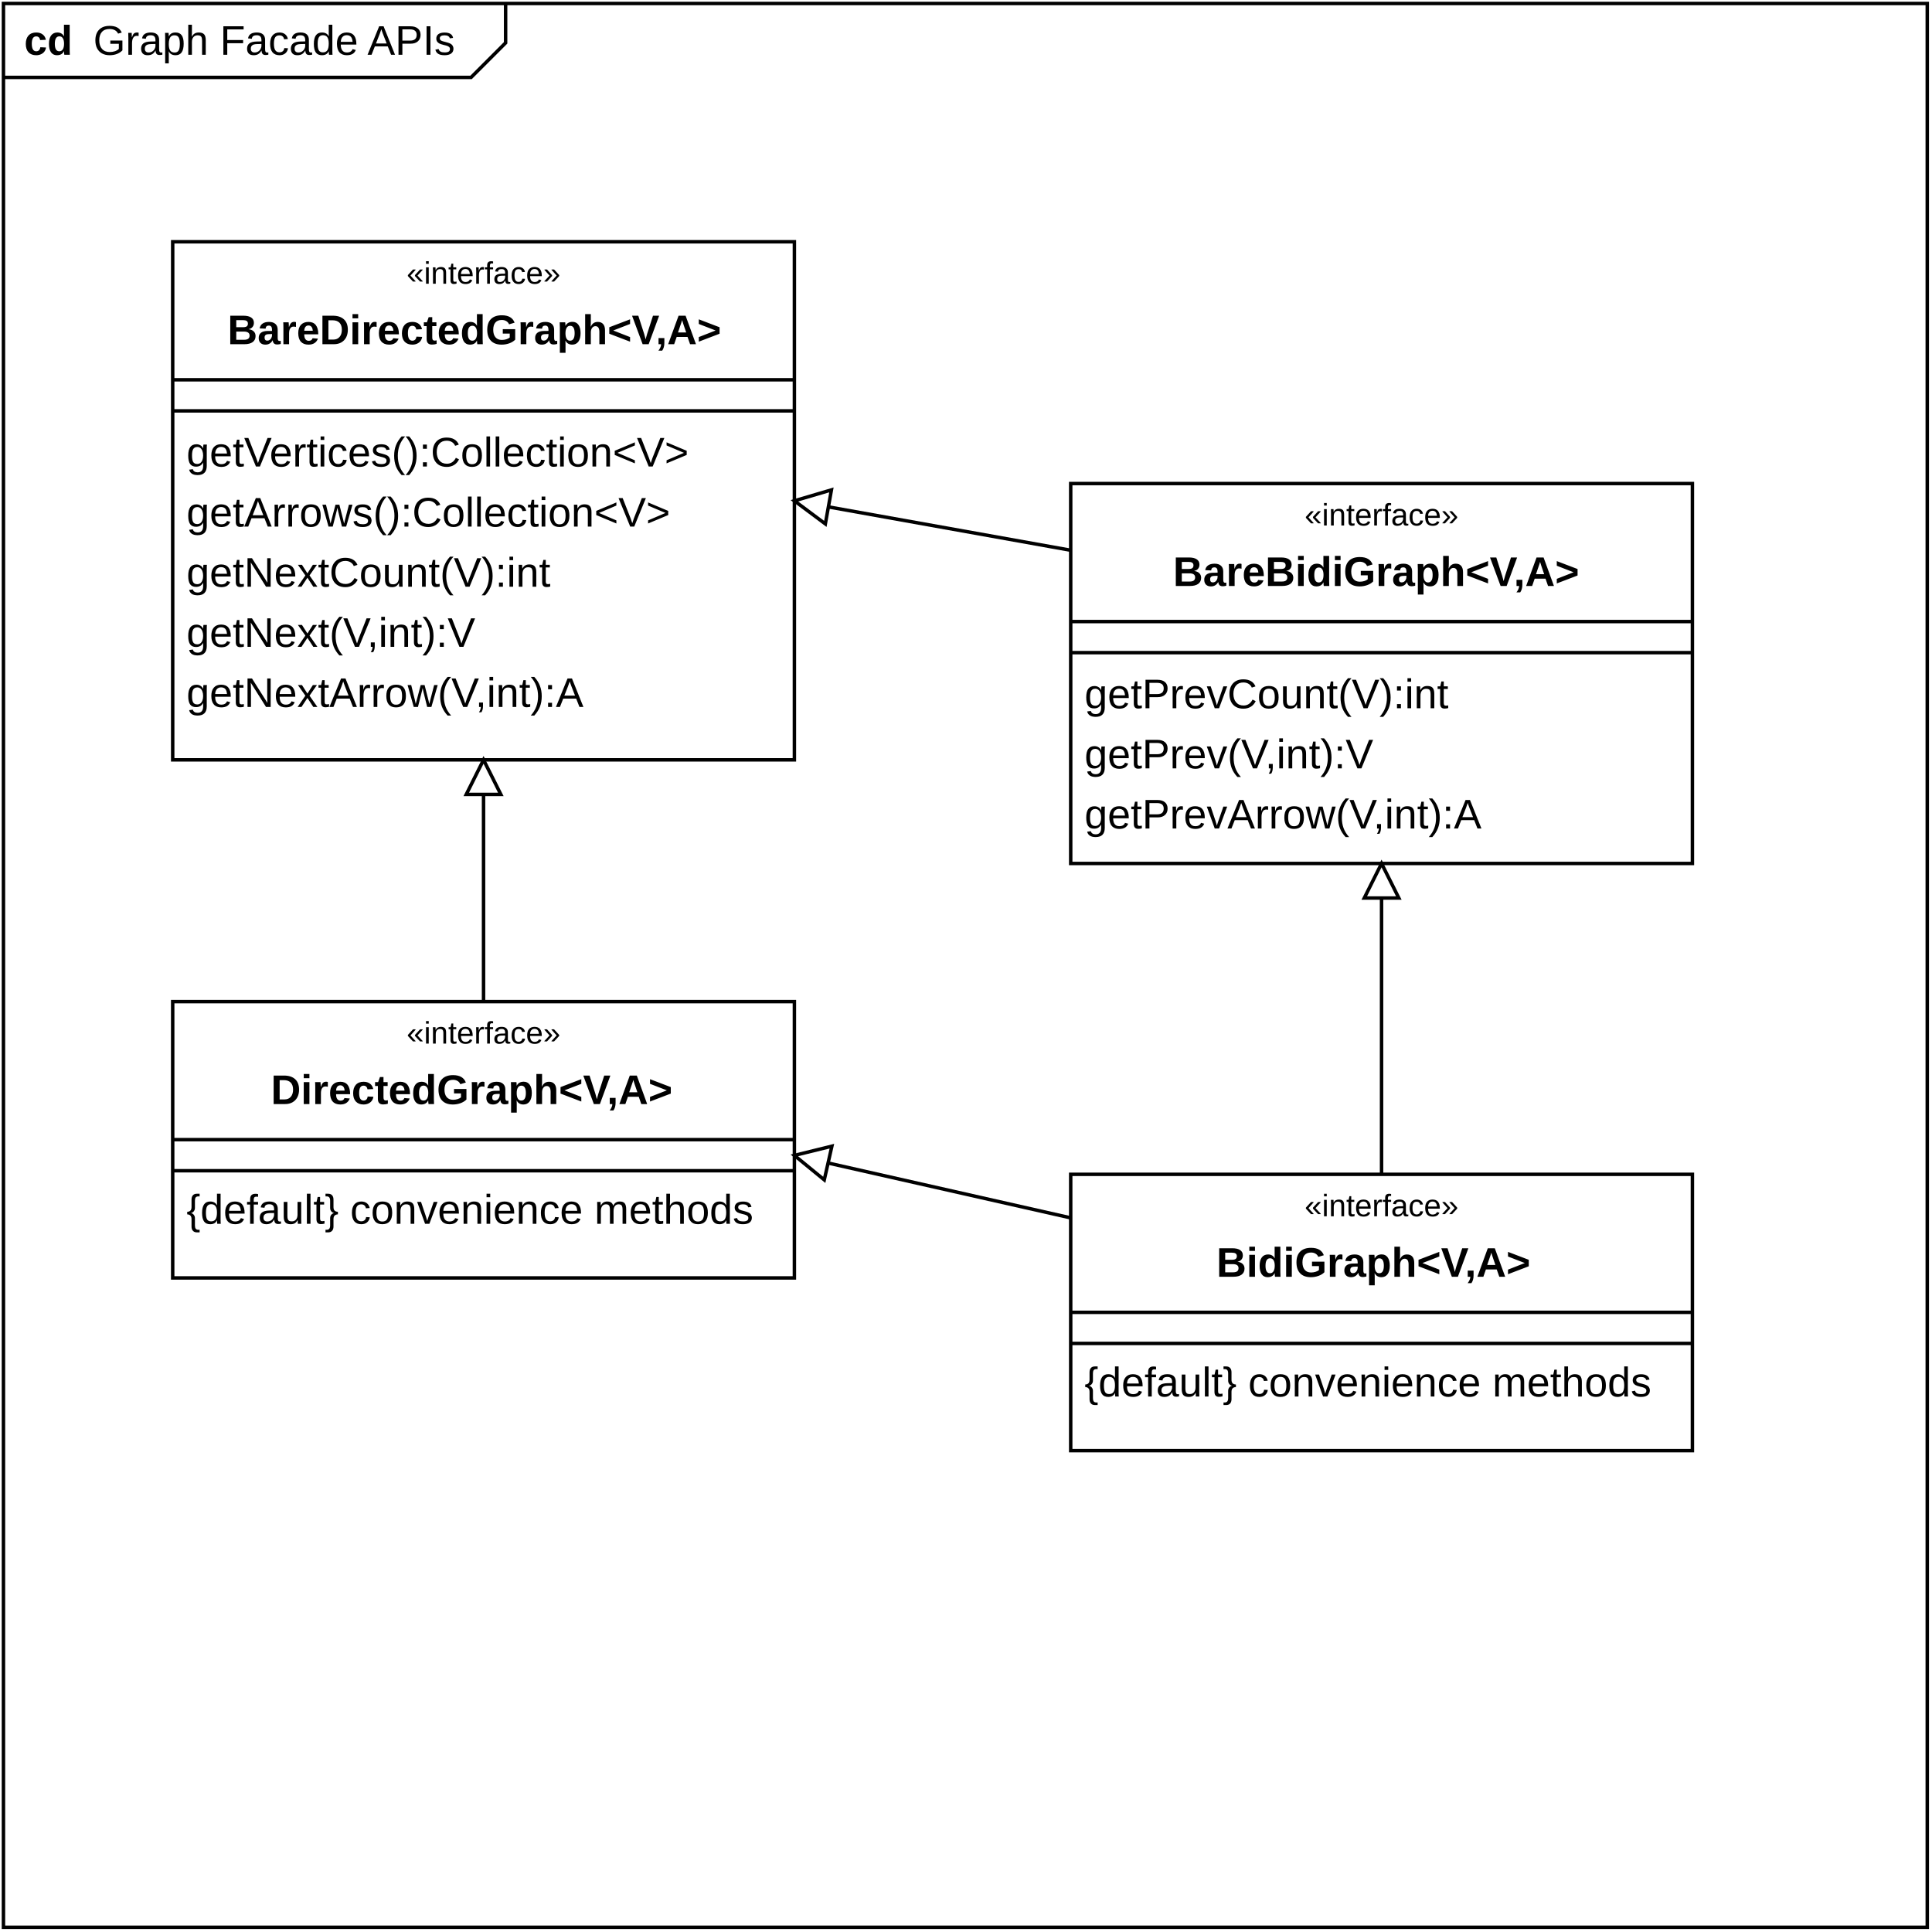
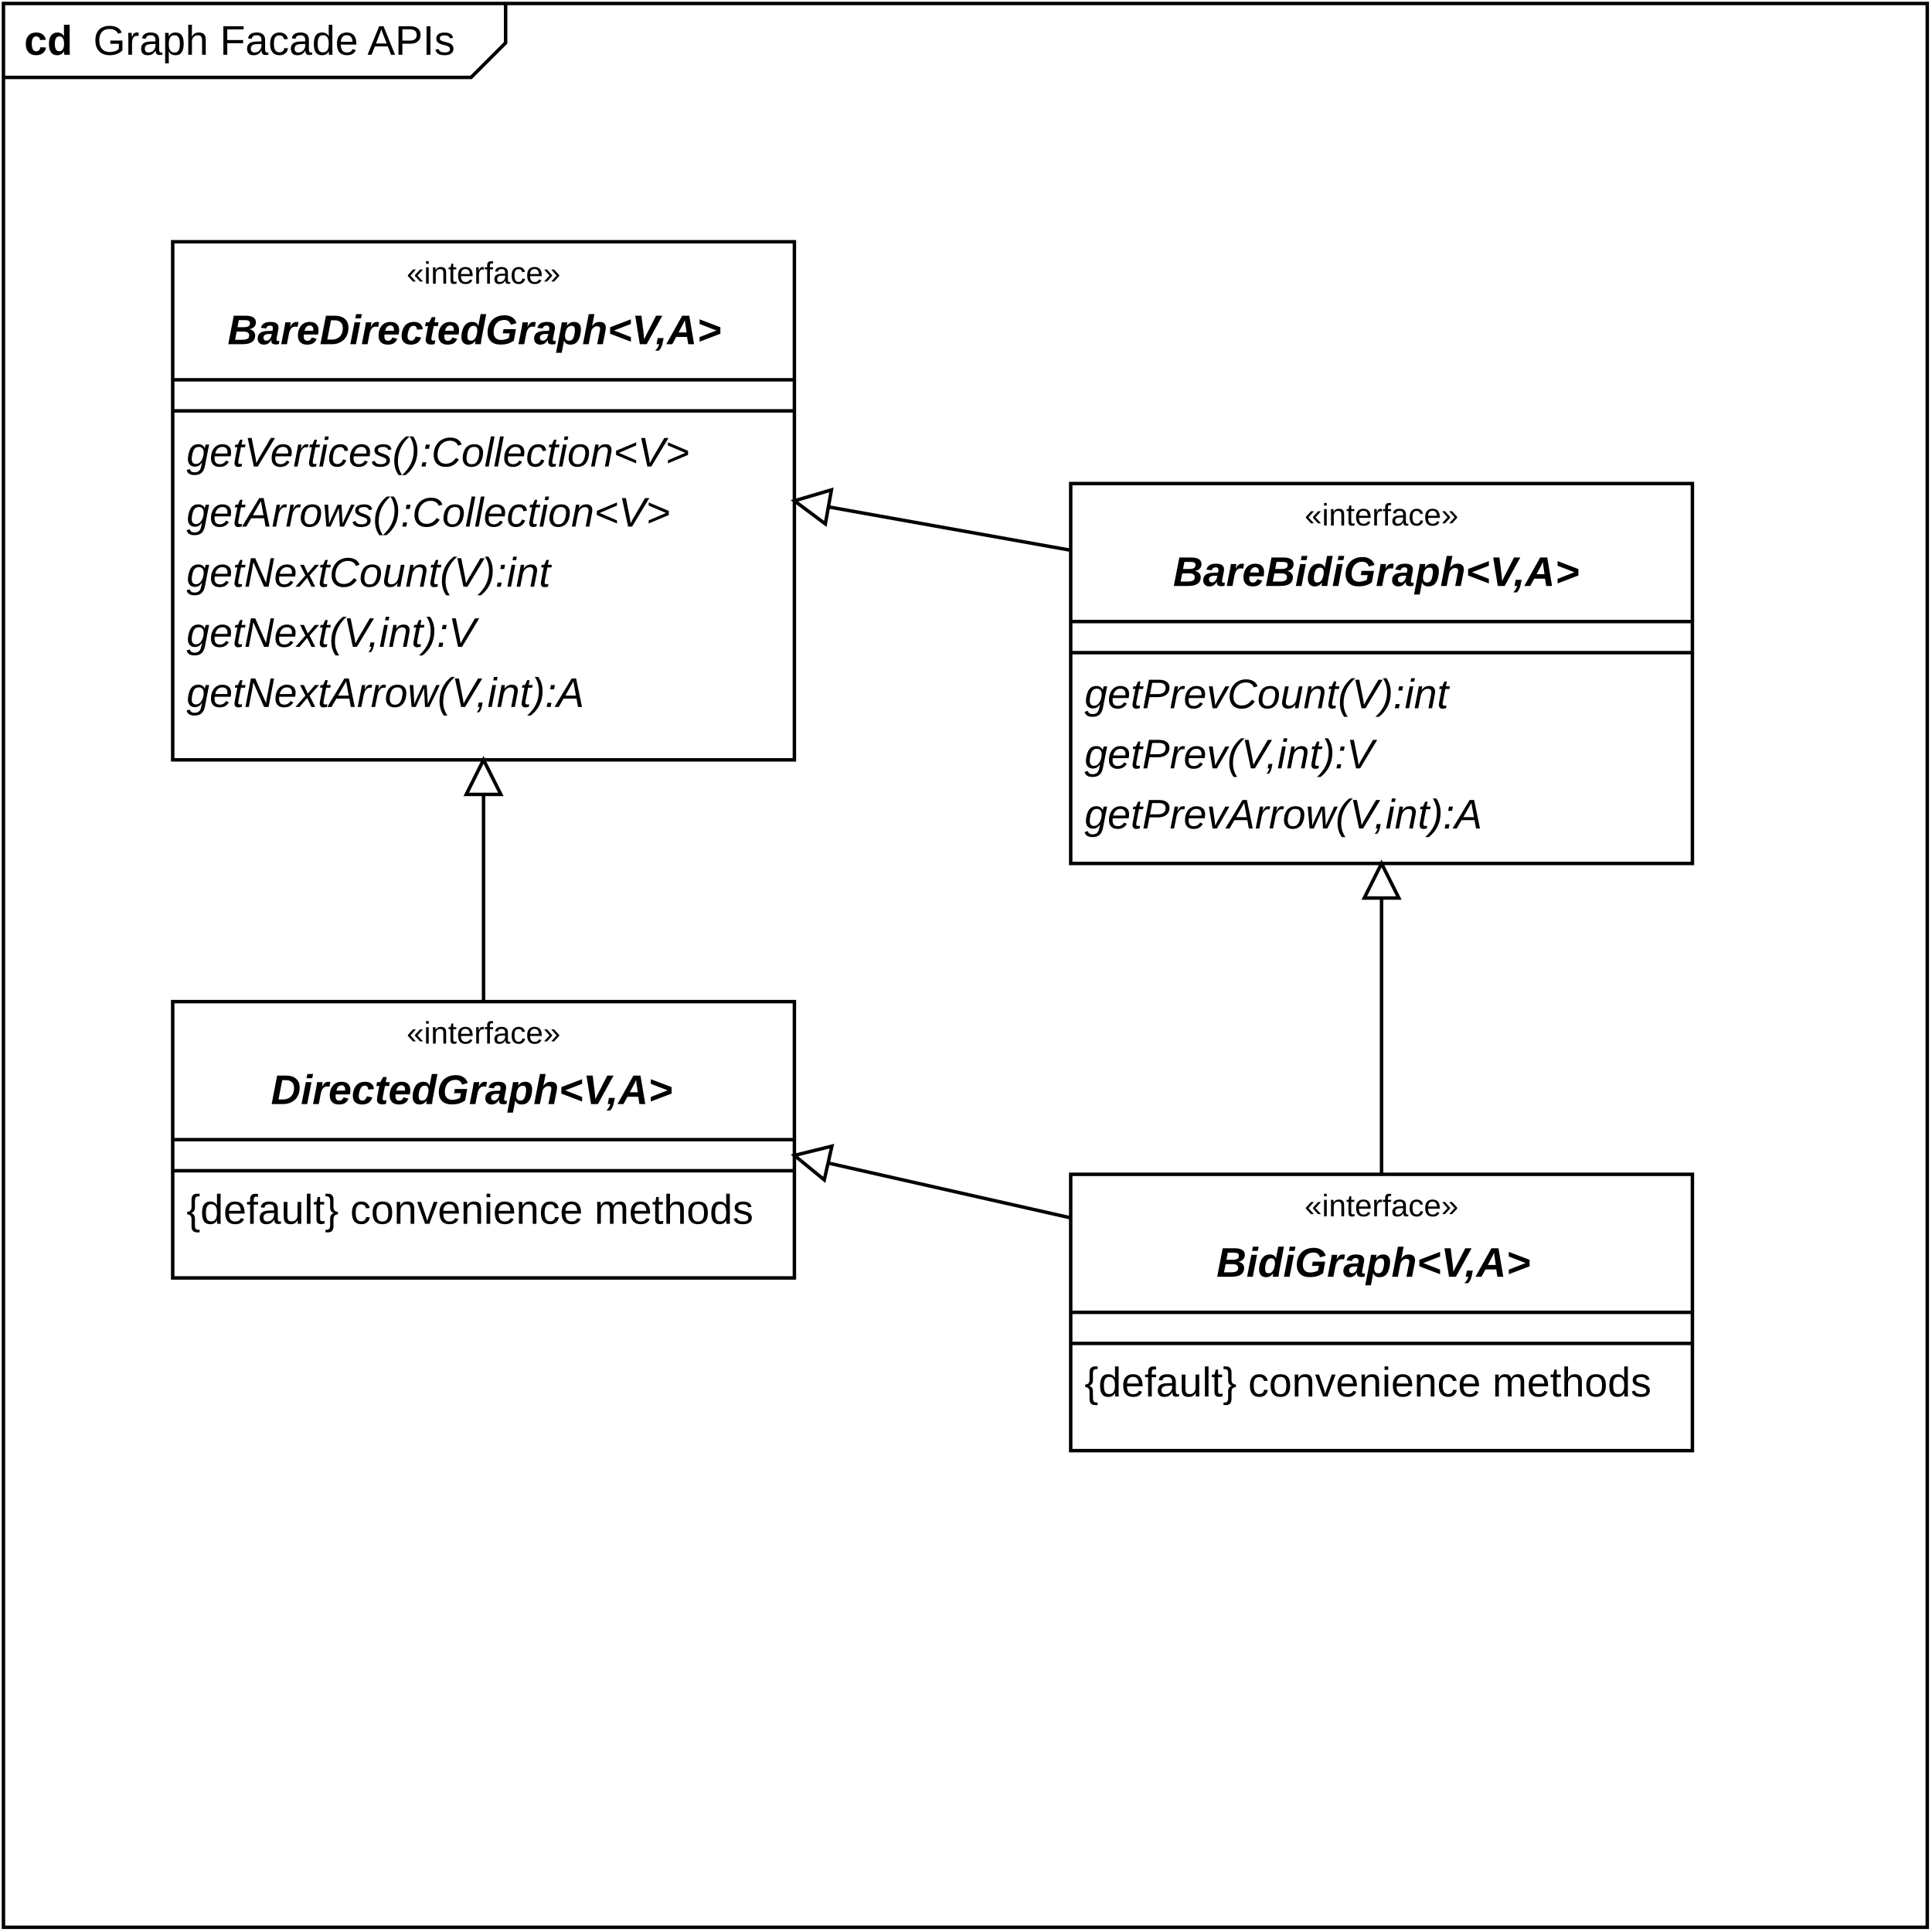
<svg xmlns="http://www.w3.org/2000/svg" baseProfile="tiny" height="14.8cm" version="1.2" width="14.8cm">
  <defs>
    <clipPath id="clipPath1">
      <rect fill="#000000" height="559.37" stroke-linecap="square" stroke-miterlimit="10" width="559.37" />
    </clipPath>
  </defs>
  <g class="Drawing" clip-path="url(#clipPath1)" id="drawing1">
    <rect fill="#ffffff" height="559.37" id="background" stroke-linecap="square" stroke-miterlimit="10" width="559.37" />
    <g class="Layer" id="frame">
      <g>
        <path d="M1,1 146.391,1 146.391,12.406 136.391,22.406 1,22.406 Z M1,1 558,1 558,558 1,558 Z" fill="#ffffff" stroke="#000000" />
        <text fill="#000000" font-family="'Arial Bold', 'Arial'" font-size="12" font-style="normal" font-weight="bold" stroke-linecap="square" stroke-miterlimit="10" x="7" y="15.863">cd
        </text>
        <text fill="#000000" font-family="'Arial'" font-size="12" font-style="normal" font-weight="normal" stroke-linecap="square" stroke-miterlimit="10" x="24.004" y="15.863" />
        <text fill="#000000" font-family="'Arial'" font-size="12" font-style="normal" font-weight="normal" stroke-linecap="square" stroke-miterlimit="10" x="27.004" y="15.863">Graph Facade APIs
        </text>
        <text fill="#000000" font-family="'Arial'" font-size="12" font-style="normal" font-weight="normal" stroke-linecap="square" stroke-miterlimit="10" x="24.004" y="15.863" />
      </g>
    </g>
    <g class="Layer" id="content">
      <g>
        <path d="M50,70 230,70 230,220 50,220 Z M50,109.961 230,109.961 M50,118.961 230,118.961" fill="#ffffff" stroke="#000000" />
        <text fill="#000000" font-family="'Arial'" font-size="9" font-style="normal" font-weight="normal" stroke-linecap="square" stroke-miterlimit="10">
          <tspan x="117.735" y="82.147">«interface»</tspan>
        </text>
-         <text fill="#000000" font-family="'Arial Bold Italic', 'Arial'" font-size="12" font-style="normal" font-weight="bold" stroke-linecap="square" stroke-miterlimit="10">
+         <text fill="#000000" font-family="'Arial Bold Italic', 'Arial'" font-size="12" font-style="italic" font-weight="bold" stroke-linecap="square" stroke-miterlimit="10">
          <tspan x="65.87" y="99.656">BareDirectedGraph&lt;V,A&gt;</tspan>
        </text>
-         <text fill="#000000" font-family="'Arial Italic', 'Arial'" font-size="12" font-style="normal" font-weight="normal" stroke-linecap="square" stroke-miterlimit="10">
+         <text fill="#000000" font-family="'Arial Italic', 'Arial'" font-size="12" font-style="italic" font-weight="normal" stroke-linecap="square" stroke-miterlimit="10">
          <tspan x="54" y="135.062">getVertices():Collection&lt;V&gt;</tspan>
        </text>
-         <text fill="#000000" font-family="'Arial Italic', 'Arial'" font-size="12" font-style="normal" font-weight="normal" stroke-linecap="square" stroke-miterlimit="10">
+         <text fill="#000000" font-family="'Arial Italic', 'Arial'" font-size="12" font-style="italic" font-weight="normal" stroke-linecap="square" stroke-miterlimit="10">
          <tspan x="54" y="152.469">getArrows():Collection&lt;V&gt;</tspan>
        </text>
-         <text fill="#000000" font-family="'Arial Italic', 'Arial'" font-size="12" font-style="normal" font-weight="normal" stroke-linecap="square" stroke-miterlimit="10">
+         <text fill="#000000" font-family="'Arial Italic', 'Arial'" font-size="12" font-style="italic" font-weight="normal" stroke-linecap="square" stroke-miterlimit="10">
          <tspan x="54" y="169.875">getNextCount(V):int</tspan>
        </text>
-         <text fill="#000000" font-family="'Arial Italic', 'Arial'" font-size="12" font-style="normal" font-weight="normal" stroke-linecap="square" stroke-miterlimit="10">
+         <text fill="#000000" font-family="'Arial Italic', 'Arial'" font-size="12" font-style="italic" font-weight="normal" stroke-linecap="square" stroke-miterlimit="10">
          <tspan x="54" y="187.281">getNext(V,int):V</tspan>
        </text>
-         <text fill="#000000" font-family="'Arial Italic', 'Arial'" font-size="12" font-style="normal" font-weight="normal" stroke-linecap="square" stroke-miterlimit="10">
+         <text fill="#000000" font-family="'Arial Italic', 'Arial'" font-size="12" font-style="italic" font-weight="normal" stroke-linecap="square" stroke-miterlimit="10">
          <tspan x="54" y="204.688">getNextArrow(V,int):A</tspan>
        </text>
      </g>
      <g>
        <path d="M310,140 490,140 490,250 310,250 Z M310,179.961 490,179.961 M310,188.961 490,188.961" fill="#ffffff" stroke="#000000" />
        <text fill="#000000" font-family="'Arial'" font-size="9" font-style="normal" font-weight="normal" stroke-linecap="square" stroke-miterlimit="10">
          <tspan x="377.735" y="152.147">«interface»</tspan>
        </text>
-         <text fill="#000000" font-family="'Arial Bold Italic', 'Arial'" font-size="12" font-style="normal" font-weight="bold" stroke-linecap="square" stroke-miterlimit="10">
+         <text fill="#000000" font-family="'Arial Bold Italic', 'Arial'" font-size="12" font-style="italic" font-weight="bold" stroke-linecap="square" stroke-miterlimit="10">
          <tspan x="339.637" y="169.656">BareBidiGraph&lt;V,A&gt;</tspan>
        </text>
-         <text fill="#000000" font-family="'Arial Italic', 'Arial'" font-size="12" font-style="normal" font-weight="normal" stroke-linecap="square" stroke-miterlimit="10">
+         <text fill="#000000" font-family="'Arial Italic', 'Arial'" font-size="12" font-style="italic" font-weight="normal" stroke-linecap="square" stroke-miterlimit="10">
          <tspan x="314" y="205.062">getPrevCount(V):int</tspan>
        </text>
-         <text fill="#000000" font-family="'Arial Italic', 'Arial'" font-size="12" font-style="normal" font-weight="normal" stroke-linecap="square" stroke-miterlimit="10">
+         <text fill="#000000" font-family="'Arial Italic', 'Arial'" font-size="12" font-style="italic" font-weight="normal" stroke-linecap="square" stroke-miterlimit="10">
          <tspan x="314" y="222.469">getPrev(V,int):V</tspan>
        </text>
-         <text fill="#000000" font-family="'Arial Italic', 'Arial'" font-size="12" font-style="normal" font-weight="normal" stroke-linecap="square" stroke-miterlimit="10">
+         <text fill="#000000" font-family="'Arial Italic', 'Arial'" font-size="12" font-style="italic" font-weight="normal" stroke-linecap="square" stroke-miterlimit="10">
          <tspan x="314" y="239.875">getPrevArrow(V,int):A</tspan>
        </text>
      </g>
      <g>
        <path d="M50,290 230,290 230,370 50,370 Z M50,329.961 230,329.961 M50,338.961 230,338.961" fill="#ffffff" stroke="#000000" />
        <text fill="#000000" font-family="'Arial'" font-size="9" font-style="normal" font-weight="normal" stroke-linecap="square" stroke-miterlimit="10">
          <tspan x="117.735" y="302.147">«interface»</tspan>
        </text>
-         <text fill="#000000" font-family="'Arial Bold Italic', 'Arial'" font-size="12" font-style="normal" font-weight="bold" stroke-linecap="square" stroke-miterlimit="10">
+         <text fill="#000000" font-family="'Arial Bold Italic', 'Arial'" font-size="12" font-style="italic" font-weight="bold" stroke-linecap="square" stroke-miterlimit="10">
          <tspan x="78.433" y="319.656">DirectedGraph&lt;V,A&gt;</tspan>
        </text>
        <text fill="#000000" font-family="'Arial'" font-size="12" font-style="normal" font-weight="normal" stroke-linecap="square" stroke-miterlimit="10">
          <tspan x="54" y="354.324">{default} convenience methods</tspan>
        </text>
      </g>
      <g>
        <path d="M310,340 490,340 490,420 310,420 Z M310,379.961 490,379.961 M310,388.961 490,388.961" fill="#ffffff" stroke="#000000" />
        <text fill="#000000" font-family="'Arial'" font-size="9" font-style="normal" font-weight="normal" stroke-linecap="square" stroke-miterlimit="10">
          <tspan x="377.735" y="352.147">«interface»</tspan>
        </text>
-         <text fill="#000000" font-family="'Arial Bold Italic', 'Arial'" font-size="12" font-style="normal" font-weight="bold" stroke-linecap="square" stroke-miterlimit="10">
+         <text fill="#000000" font-family="'Arial Bold Italic', 'Arial'" font-size="12" font-style="italic" font-weight="bold" stroke-linecap="square" stroke-miterlimit="10">
          <tspan x="352.199" y="369.656">BidiGraph&lt;V,A&gt;</tspan>
        </text>
        <text fill="#000000" font-family="'Arial'" font-size="12" font-style="normal" font-weight="normal" stroke-linecap="square" stroke-miterlimit="10">
          <tspan x="314" y="404.324">{default} convenience methods</tspan>
        </text>
      </g>
      <g class="MLEdge" id="mledge1">
        <polyline fill="none" points="310,159.316 230,145" stroke="#000000" />
        <path d="M-10,-5 0,0 -10,5 Z" fill="#ffffff" stroke="#000000" stroke-linecap="square" stroke-miterlimit="10" transform="rotate(-169.8545, 230,145), matrix(1,0,0,1,0,0), translate(230,145)" />
      </g>
      <g class="MLEdge" id="mledge2">
        <polyline fill="none" points="400,340 400,250" stroke="#000000" />
        <path d="M-10,-5 0,0 -10,5 Z" fill="#ffffff" stroke="#000000" stroke-linecap="square" stroke-miterlimit="10" transform="rotate(-90, 400,250), matrix(1,0,0,1,0,0), translate(400,250)" />
      </g>
      <g class="MLEdge" id="mledge3">
        <polyline fill="none" points="140,290 140,220" stroke="#000000" />
        <path d="M-10,-5 0,0 -10,5 Z" fill="#ffffff" stroke="#000000" stroke-linecap="square" stroke-miterlimit="10" transform="rotate(-90, 140,220), matrix(1,0,0,1,0,0), translate(140,220)" />
      </g>
      <g class="MLEdge" id="mledge4">
        <polyline fill="none" points="310,352.609 230,334.522" stroke="#000000" />
        <path d="M-10,-5 0,0 -10,5 Z" fill="#ffffff" stroke="#000000" stroke-linecap="square" stroke-miterlimit="10" transform="rotate(-167.2604, 230,334.5217), matrix(1,0,0,1,0,0), translate(230,334.5217)" />
      </g>
    </g>
  </g>
</svg>
